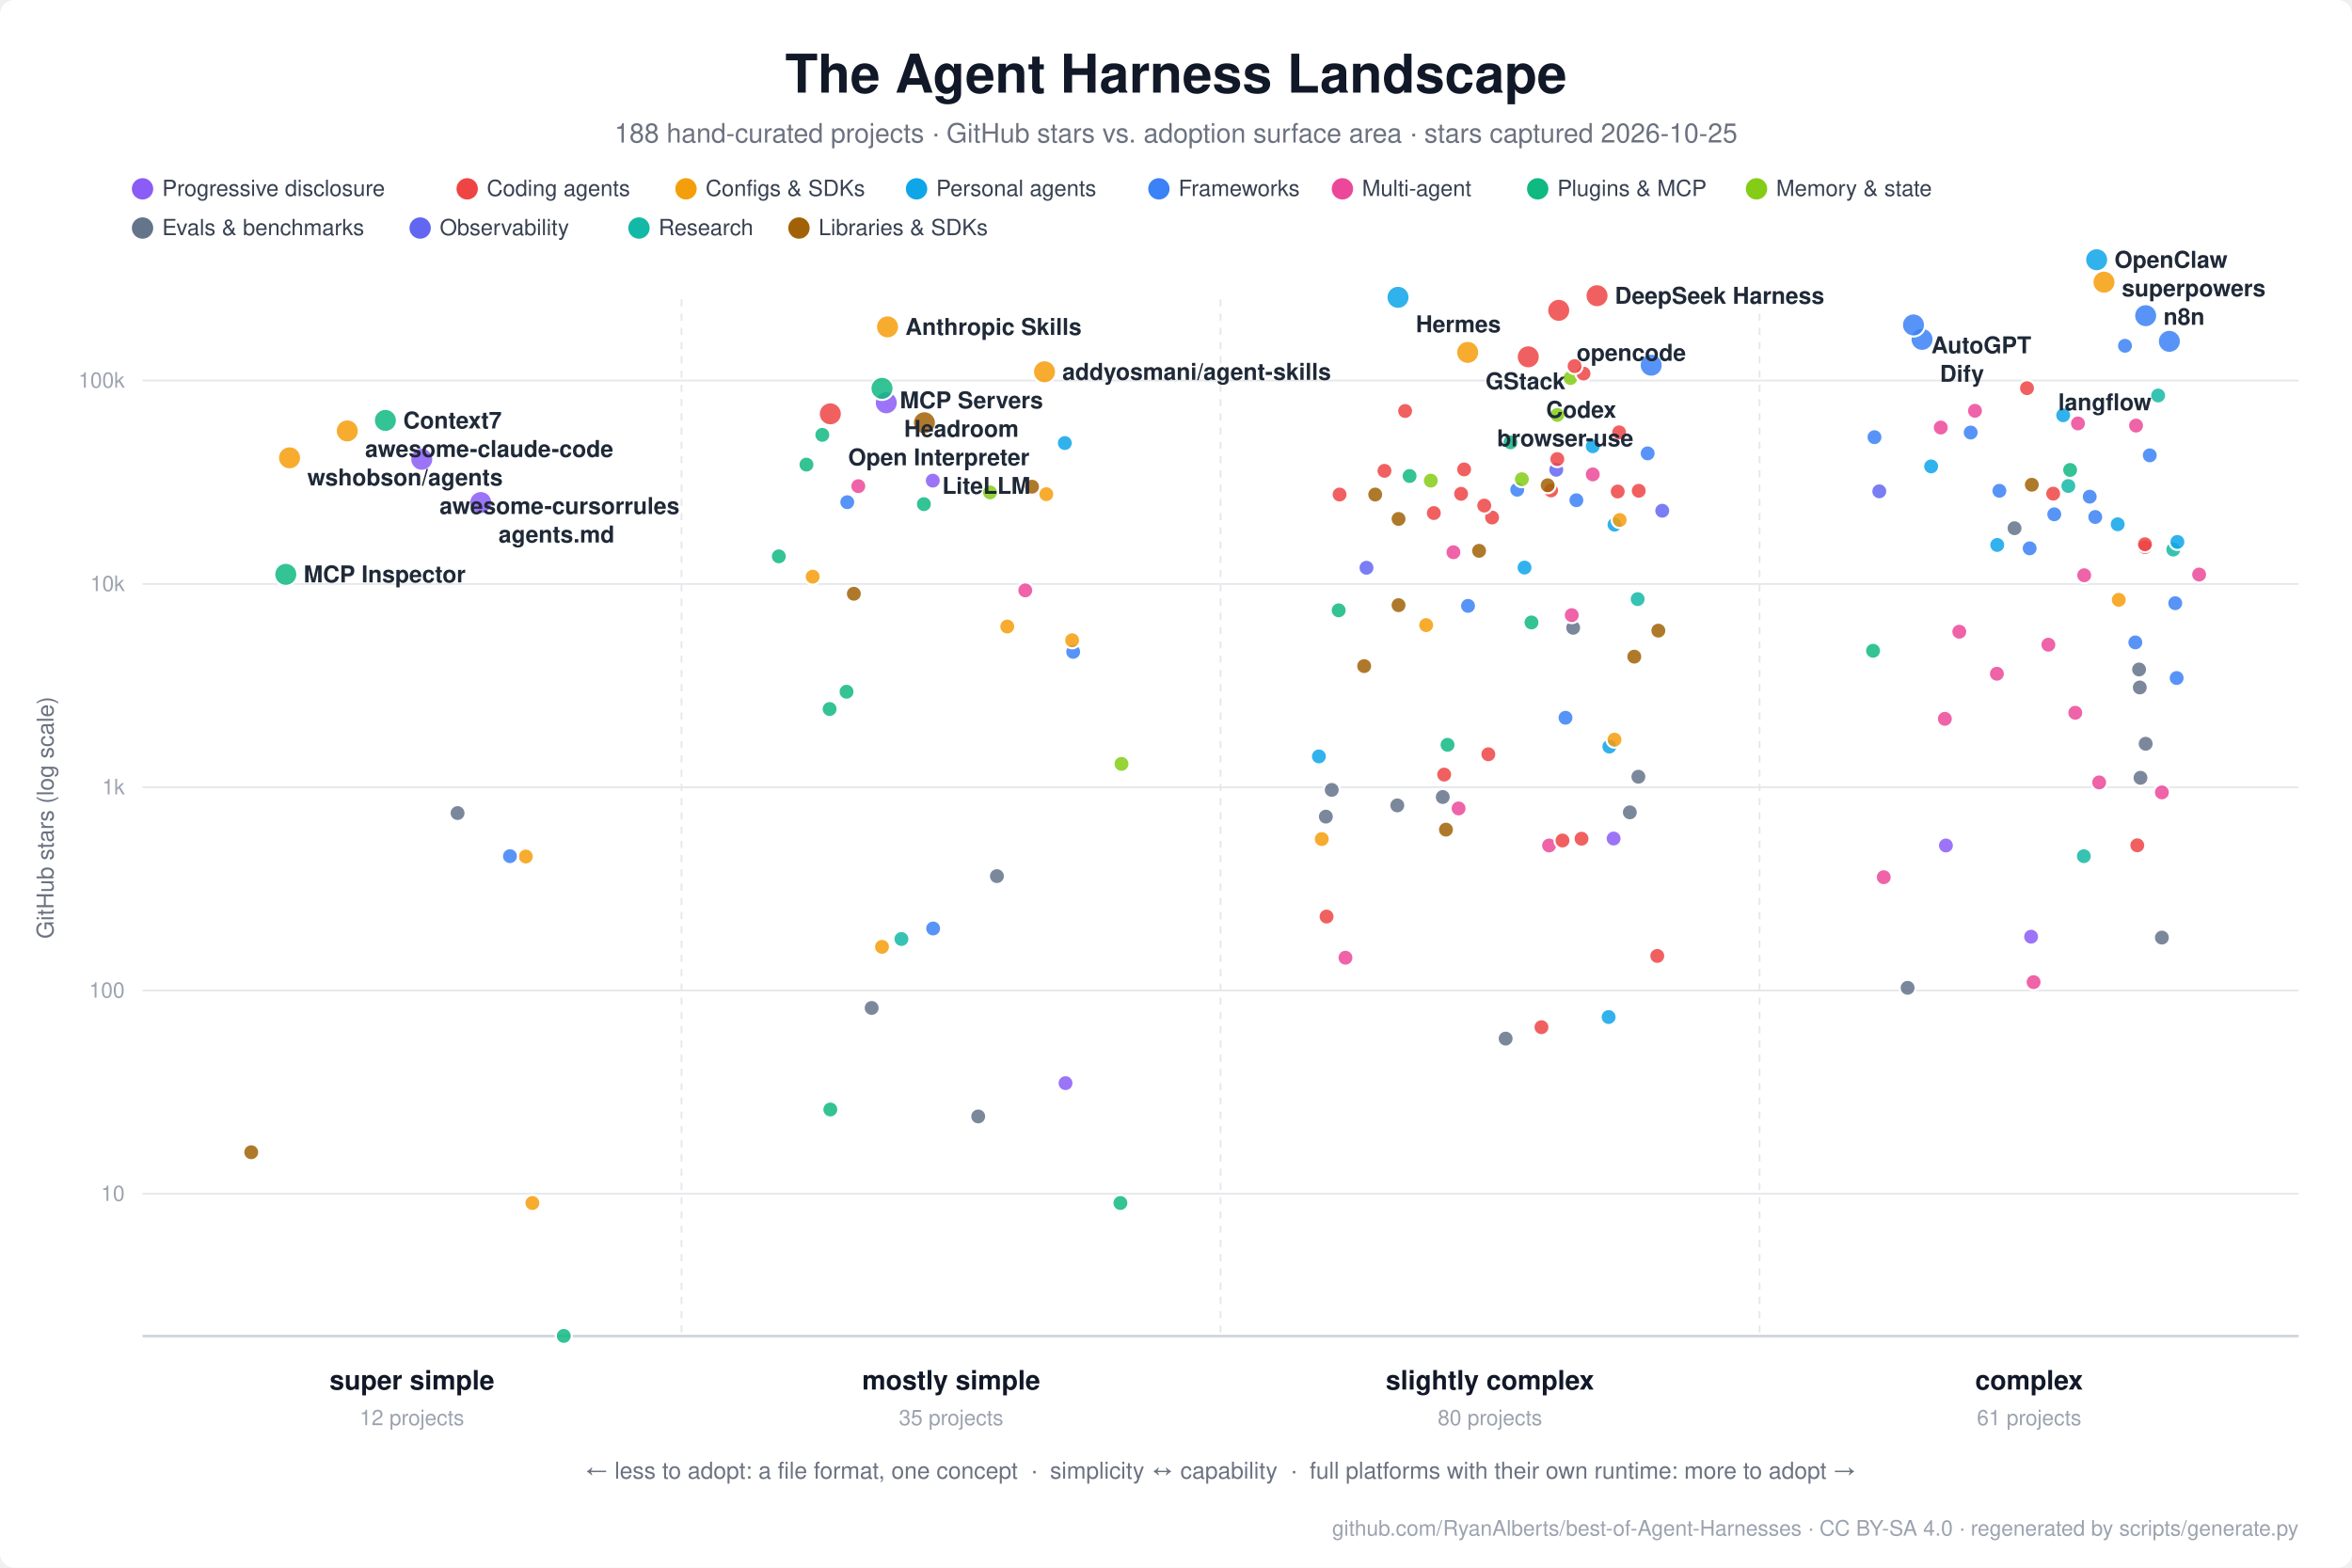
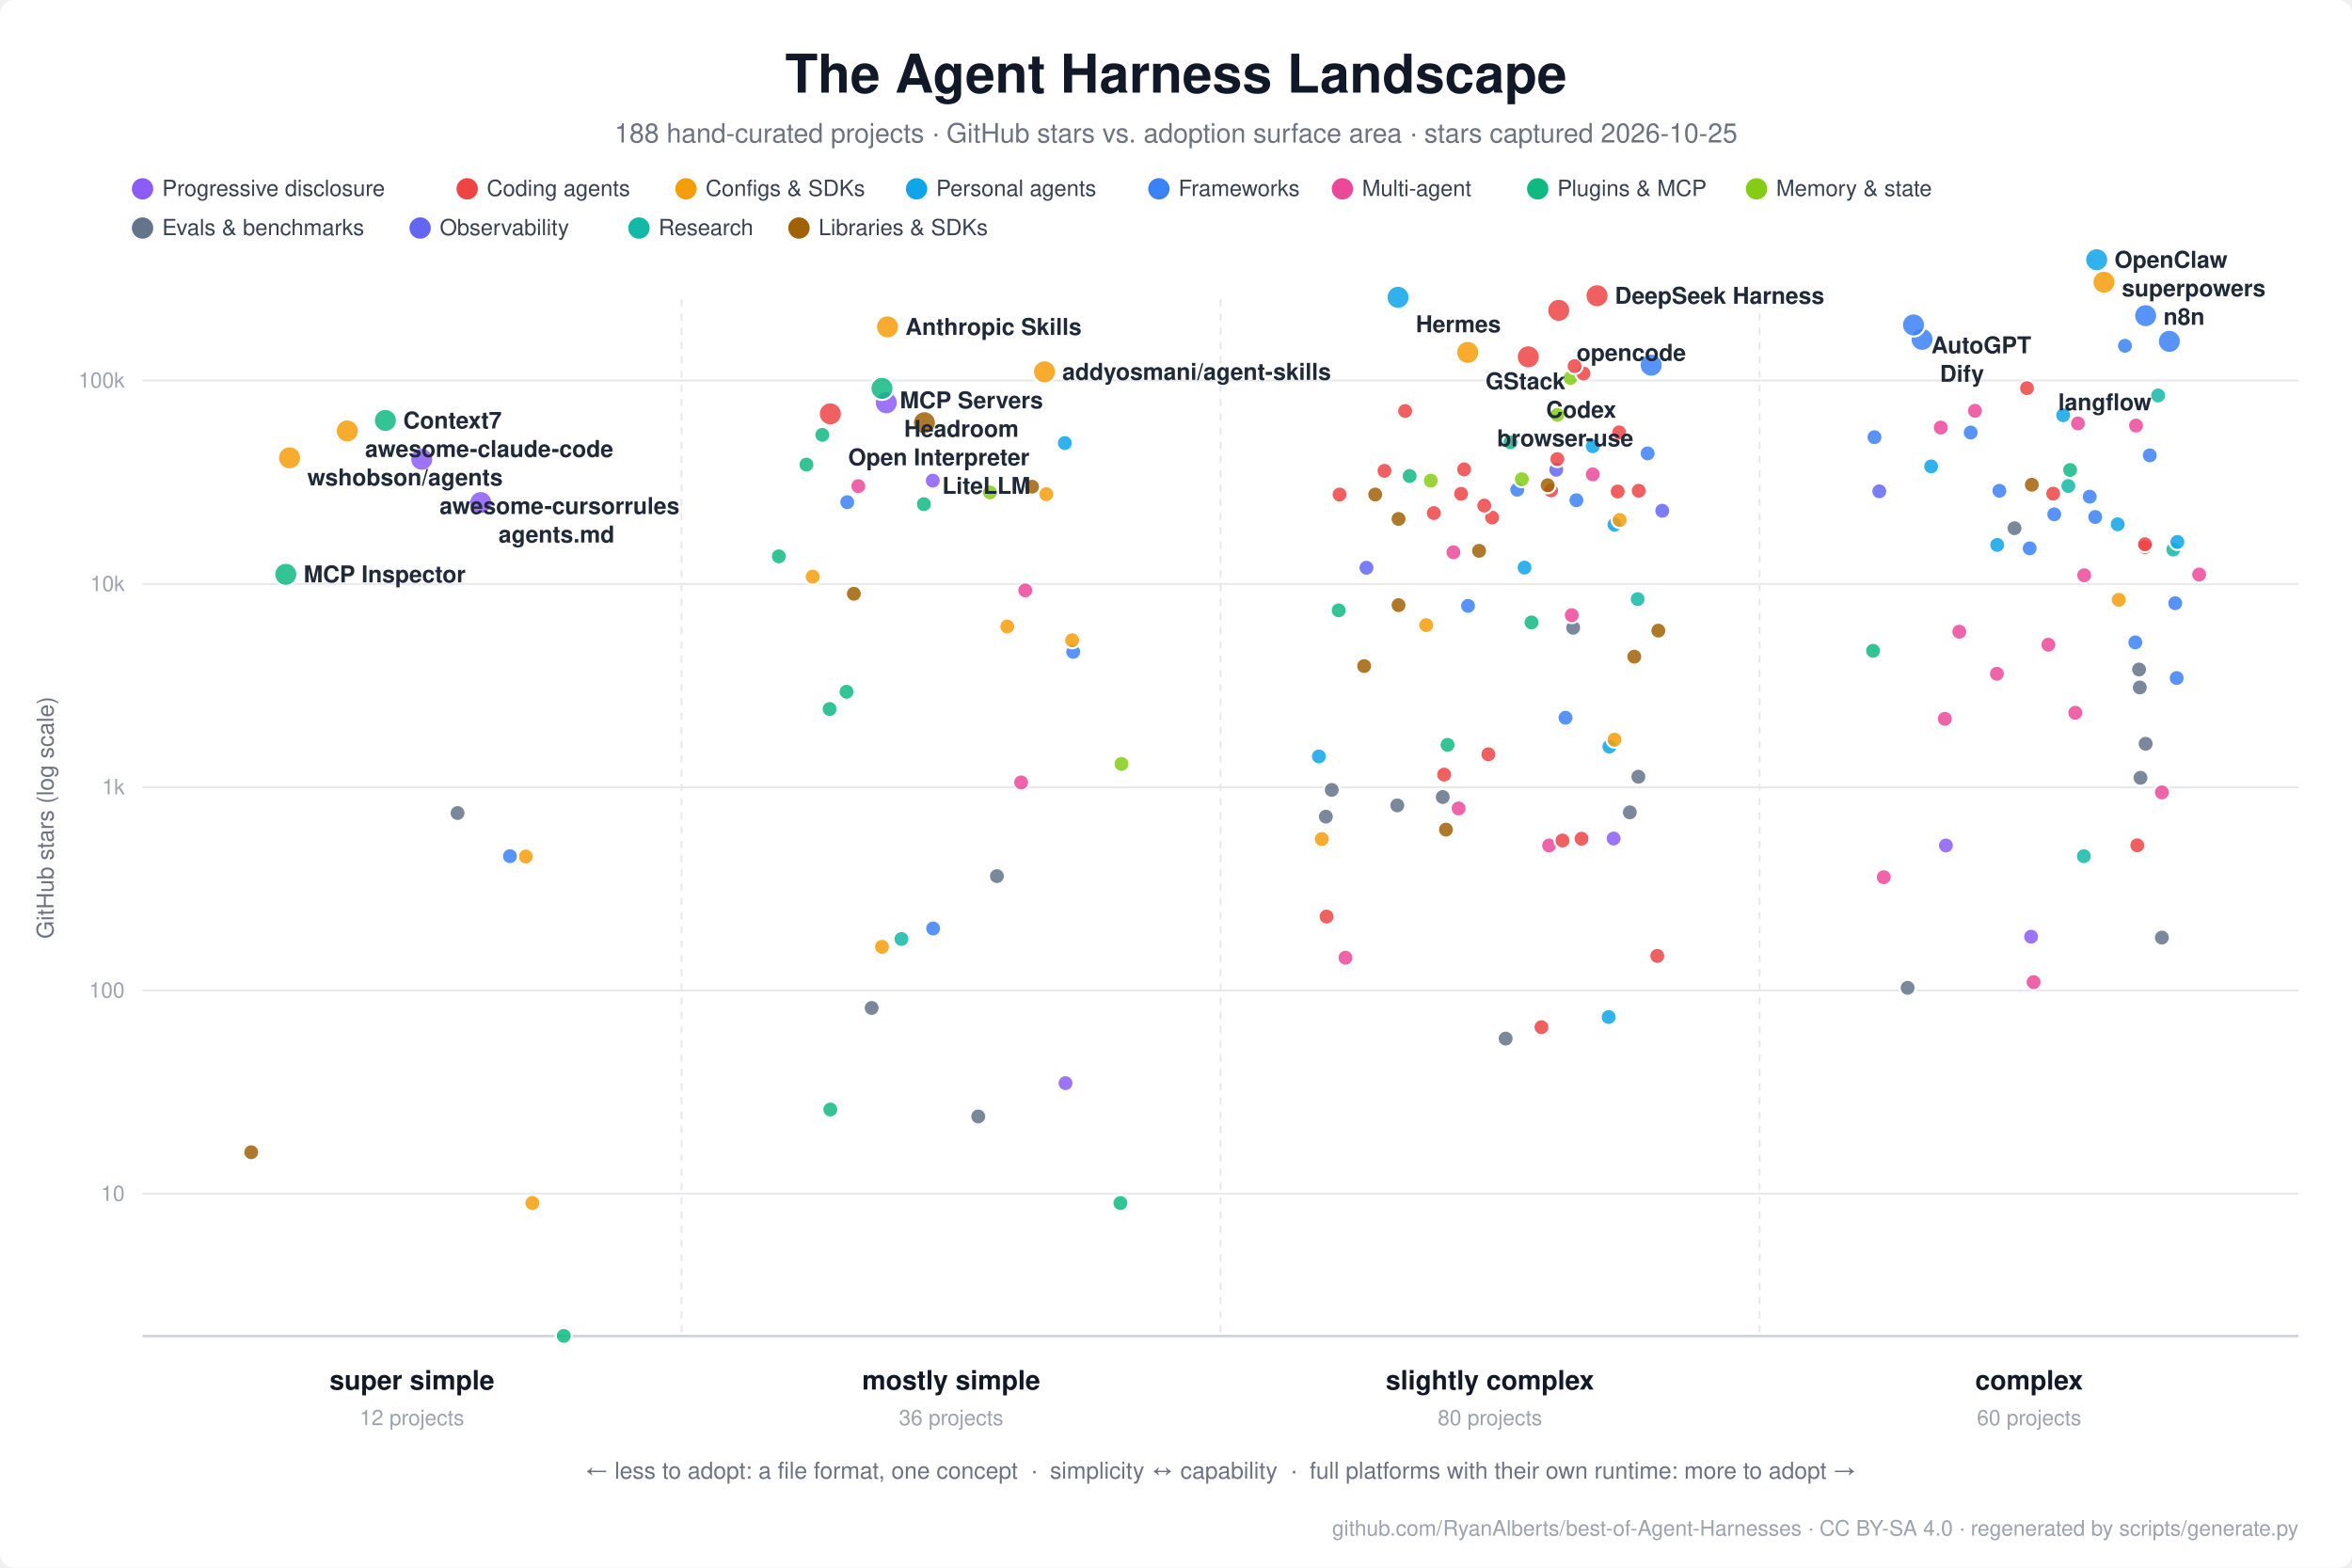
<svg xmlns="http://www.w3.org/2000/svg" viewBox="0 0 1320 880" font-family="-apple-system, 'Segoe UI', Helvetica, Arial, sans-serif">
  <rect width="1320" height="880" fill="#ffffff" rx="8" />
  <text x="660.0" y="52" text-anchor="middle" font-size="30" font-weight="700" fill="#111827">The Agent Harness Landscape</text>
  <text x="660.0" y="80" text-anchor="middle" font-size="15" fill="#6b7280">188 hand-curated projects · GitHub stars vs. adoption surface area · stars captured 2026-10-25</text>
  <circle cx="80" cy="106" r="6" fill="#8b5cf6" />
  <text x="91" y="110" font-size="12.5" fill="#374151">Progressive disclosure</text>
  <circle cx="262.2" cy="106" r="6" fill="#ef4444" />
  <text x="273.2" y="110" font-size="12.5" fill="#374151">Coding agents</text>
  <circle cx="385.0" cy="106" r="6" fill="#f59e0b" />
  <text x="396.0" y="110" font-size="12.5" fill="#374151">Configs &amp; SDKs</text>
  <circle cx="514.4" cy="106" r="6" fill="#0ea5e9" />
  <text x="525.4" y="110" font-size="12.5" fill="#374151">Personal agents</text>
  <circle cx="650.4" cy="106" r="6" fill="#3b82f6" />
  <text x="661.4" y="110" font-size="12.5" fill="#374151">Frameworks</text>
  <circle cx="753.4" cy="106" r="6" fill="#ec4899" />
  <text x="764.4" y="110" font-size="12.5" fill="#374151">Multi-agent</text>
  <circle cx="863.0" cy="106" r="6" fill="#10b981" />
  <text x="874.0" y="110" font-size="12.5" fill="#374151">Plugins &amp; MCP</text>
  <circle cx="985.8" cy="106" r="6" fill="#84cc16" />
  <text x="996.8" y="110" font-size="12.5" fill="#374151">Memory &amp; state</text>
  <circle cx="80" cy="128" r="6" fill="#64748b" />
  <text x="91" y="132" font-size="12.5" fill="#374151">Evals &amp; benchmarks</text>
  <circle cx="235.8" cy="128" r="6" fill="#6366f1" />
  <text x="246.8" y="132" font-size="12.5" fill="#374151">Observability</text>
  <circle cx="358.6" cy="128" r="6" fill="#14b8a6" />
  <text x="369.6" y="132" font-size="12.5" fill="#374151">Research</text>
  <circle cx="448.4" cy="128" r="6" fill="#a16207" />
  <text x="459.4" y="132" font-size="12.5" fill="#374151">Libraries &amp; SDKs</text>
  <line x1="80" y1="670.1" x2="1290" y2="670.1" stroke="#e5e7eb" stroke-width="1" />
  <text x="70" y="674.1" text-anchor="end" font-size="12" fill="#9ca3af">10</text>
  <line x1="80" y1="556.0" x2="1290" y2="556.0" stroke="#e5e7eb" stroke-width="1" />
  <text x="70" y="560.0" text-anchor="end" font-size="12" fill="#9ca3af">100</text>
  <line x1="80" y1="441.9" x2="1290" y2="441.9" stroke="#e5e7eb" stroke-width="1" />
  <text x="70" y="445.9" text-anchor="end" font-size="12" fill="#9ca3af">1k</text>
  <line x1="80" y1="327.8" x2="1290" y2="327.8" stroke="#e5e7eb" stroke-width="1" />
  <text x="70" y="331.8" text-anchor="end" font-size="12" fill="#9ca3af">10k</text>
  <line x1="80" y1="213.6" x2="1290" y2="213.6" stroke="#e5e7eb" stroke-width="1" />
  <text x="70" y="217.6" text-anchor="end" font-size="12" fill="#9ca3af">100k</text>
  <text x="30" y="459" font-size="13" fill="#6b7280" transform="rotate(-90 30 459)" text-anchor="middle">GitHub stars (log scale)</text>
  <text x="231.2" y="780" text-anchor="middle" font-size="15" font-weight="600" fill="#111827">super simple</text>
  <text x="231.2" y="800" text-anchor="middle" font-size="12" fill="#9ca3af">12 projects</text>
  <line x1="382.5" y1="168" x2="382.5" y2="750" stroke="#e5e7eb" stroke-width="1" stroke-dasharray="4 4" />
  <text x="533.8" y="780" text-anchor="middle" font-size="15" font-weight="600" fill="#111827">mostly simple</text>
-   <text x="533.8" y="800" text-anchor="middle" font-size="12" fill="#9ca3af">35 projects</text>
+   <text x="533.8" y="800" text-anchor="middle" font-size="12" fill="#9ca3af">36 projects</text>
  <line x1="685.0" y1="168" x2="685.0" y2="750" stroke="#e5e7eb" stroke-width="1" stroke-dasharray="4 4" />
  <text x="836.2" y="780" text-anchor="middle" font-size="15" font-weight="600" fill="#111827">slightly complex</text>
  <text x="836.2" y="800" text-anchor="middle" font-size="12" fill="#9ca3af">80 projects</text>
  <line x1="987.5" y1="168" x2="987.5" y2="750" stroke="#e5e7eb" stroke-width="1" stroke-dasharray="4 4" />
  <text x="1138.8" y="780" text-anchor="middle" font-size="15" font-weight="600" fill="#111827">complex</text>
-   <text x="1138.8" y="800" text-anchor="middle" font-size="12" fill="#9ca3af">61 projects</text>
+   <text x="1138.8" y="800" text-anchor="middle" font-size="12" fill="#9ca3af">60 projects</text>
  <line x1="80" y1="750" x2="1290" y2="750" stroke="#d1d5db" stroke-width="1.5" />
  <text x="685.0" y="830" text-anchor="middle" font-size="13" fill="#6b7280">←  less to adopt: a file format, one concept  ·  simplicity ↔ capability  ·  full platforms with their own runtime: more to adopt  →</text>
  <circle cx="316.4" cy="749.9" r="4.5" fill="#10b981" fill-opacity="0.85" stroke="#ffffff" stroke-width="1.2" />
  <circle cx="298.8" cy="675.3" r="4.5" fill="#f59e0b" fill-opacity="0.85" stroke="#ffffff" stroke-width="1.2" />
  <circle cx="628.8" cy="675.3" r="4.5" fill="#10b981" fill-opacity="0.85" stroke="#ffffff" stroke-width="1.2" />
  <circle cx="141.0" cy="646.8" r="4.5" fill="#a16207" fill-opacity="0.85" stroke="#ffffff" stroke-width="1.2" />
  <circle cx="549.0" cy="626.7" r="4.5" fill="#64748b" fill-opacity="0.85" stroke="#ffffff" stroke-width="1.2" />
  <circle cx="466.0" cy="622.8" r="4.5" fill="#10b981" fill-opacity="0.85" stroke="#ffffff" stroke-width="1.2" />
  <circle cx="598.0" cy="608.0" r="4.5" fill="#8b5cf6" fill-opacity="0.85" stroke="#ffffff" stroke-width="1.2" />
  <circle cx="845.0" cy="583.0" r="4.5" fill="#64748b" fill-opacity="0.85" stroke="#ffffff" stroke-width="1.2" />
  <circle cx="865.1" cy="576.6" r="4.5" fill="#ef4444" fill-opacity="0.85" stroke="#ffffff" stroke-width="1.2" />
  <circle cx="902.8" cy="570.9" r="4.5" fill="#0ea5e9" fill-opacity="0.85" stroke="#ffffff" stroke-width="1.2" />
  <circle cx="489.2" cy="565.8" r="4.5" fill="#64748b" fill-opacity="0.85" stroke="#ffffff" stroke-width="1.2" />
  <circle cx="1070.6" cy="554.5" r="4.5" fill="#64748b" fill-opacity="0.85" stroke="#ffffff" stroke-width="1.2" />
  <circle cx="1141.3" cy="551.3" r="4.5" fill="#ec4899" fill-opacity="0.85" stroke="#ffffff" stroke-width="1.2" />
  <circle cx="755.1" cy="537.6" r="4.5" fill="#ec4899" fill-opacity="0.85" stroke="#ffffff" stroke-width="1.2" />
  <circle cx="930.1" cy="536.6" r="4.5" fill="#ef4444" fill-opacity="0.85" stroke="#ffffff" stroke-width="1.2" />
  <circle cx="495.0" cy="531.5" r="4.5" fill="#f59e0b" fill-opacity="0.85" stroke="#ffffff" stroke-width="1.2" />
  <circle cx="505.9" cy="527.1" r="4.5" fill="#14b8a6" fill-opacity="0.85" stroke="#ffffff" stroke-width="1.2" />
  <circle cx="1213.3" cy="526.3" r="4.5" fill="#64748b" fill-opacity="0.85" stroke="#ffffff" stroke-width="1.2" />
  <circle cx="1139.9" cy="525.8" r="4.5" fill="#8b5cf6" fill-opacity="0.85" stroke="#ffffff" stroke-width="1.2" />
  <circle cx="523.7" cy="521.2" r="4.5" fill="#3b82f6" fill-opacity="0.85" stroke="#ffffff" stroke-width="1.2" />
  <circle cx="744.5" cy="514.5" r="4.5" fill="#ef4444" fill-opacity="0.85" stroke="#ffffff" stroke-width="1.2" />
  <circle cx="1057.2" cy="492.4" r="4.5" fill="#ec4899" fill-opacity="0.85" stroke="#ffffff" stroke-width="1.2" />
  <circle cx="559.5" cy="491.8" r="4.5" fill="#64748b" fill-opacity="0.85" stroke="#ffffff" stroke-width="1.2" />
  <circle cx="295.1" cy="480.8" r="4.5" fill="#f59e0b" fill-opacity="0.85" stroke="#ffffff" stroke-width="1.2" />
  <circle cx="286.2" cy="480.6" r="4.5" fill="#3b82f6" fill-opacity="0.85" stroke="#ffffff" stroke-width="1.2" />
  <circle cx="1169.5" cy="480.6" r="4.5" fill="#14b8a6" fill-opacity="0.85" stroke="#ffffff" stroke-width="1.2" />
  <circle cx="1092.1" cy="474.6" r="4.5" fill="#8b5cf6" fill-opacity="0.85" stroke="#ffffff" stroke-width="1.2" />
  <circle cx="869.4" cy="474.6" r="4.5" fill="#ec4899" fill-opacity="0.85" stroke="#ffffff" stroke-width="1.2" />
  <circle cx="1199.5" cy="474.5" r="4.5" fill="#ef4444" fill-opacity="0.85" stroke="#ffffff" stroke-width="1.2" />
  <circle cx="876.9" cy="471.8" r="4.5" fill="#ef4444" fill-opacity="0.85" stroke="#ffffff" stroke-width="1.2" />
  <circle cx="741.8" cy="471.0" r="4.5" fill="#f59e0b" fill-opacity="0.85" stroke="#ffffff" stroke-width="1.2" />
  <circle cx="887.6" cy="470.8" r="4.5" fill="#ef4444" fill-opacity="0.85" stroke="#ffffff" stroke-width="1.2" />
  <circle cx="905.6" cy="470.7" r="4.5" fill="#8b5cf6" fill-opacity="0.85" stroke="#ffffff" stroke-width="1.2" />
  <circle cx="811.5" cy="465.7" r="4.5" fill="#a16207" fill-opacity="0.85" stroke="#ffffff" stroke-width="1.2" />
  <circle cx="744.1" cy="458.4" r="4.5" fill="#64748b" fill-opacity="0.85" stroke="#ffffff" stroke-width="1.2" />
  <circle cx="256.8" cy="456.4" r="4.5" fill="#64748b" fill-opacity="0.85" stroke="#ffffff" stroke-width="1.2" />
  <circle cx="914.7" cy="456.0" r="4.5" fill="#64748b" fill-opacity="0.85" stroke="#ffffff" stroke-width="1.2" />
  <circle cx="818.6" cy="453.8" r="4.5" fill="#ec4899" fill-opacity="0.85" stroke="#ffffff" stroke-width="1.2" />
  <circle cx="784.2" cy="452.1" r="4.5" fill="#64748b" fill-opacity="0.85" stroke="#ffffff" stroke-width="1.2" />
  <circle cx="809.7" cy="447.4" r="4.5" fill="#64748b" fill-opacity="0.85" stroke="#ffffff" stroke-width="1.2" />
  <circle cx="1213.3" cy="444.8" r="4.5" fill="#ec4899" fill-opacity="0.85" stroke="#ffffff" stroke-width="1.2" />
  <circle cx="747.4" cy="443.4" r="4.5" fill="#64748b" fill-opacity="0.85" stroke="#ffffff" stroke-width="1.2" />
-   <circle cx="1178.1" cy="439.2" r="4.5" fill="#ec4899" fill-opacity="0.85" stroke="#ffffff" stroke-width="1.2" />
+   <circle cx="573.1" cy="439.2" r="4.5" fill="#ec4899" fill-opacity="0.85" stroke="#ffffff" stroke-width="1.2" />
  <circle cx="1201.3" cy="436.6" r="4.5" fill="#64748b" fill-opacity="0.85" stroke="#ffffff" stroke-width="1.2" />
  <circle cx="919.5" cy="436.0" r="4.5" fill="#64748b" fill-opacity="0.85" stroke="#ffffff" stroke-width="1.2" />
  <circle cx="810.5" cy="434.8" r="4.5" fill="#ef4444" fill-opacity="0.85" stroke="#ffffff" stroke-width="1.2" />
  <circle cx="629.4" cy="428.8" r="4.5" fill="#84cc16" fill-opacity="0.85" stroke="#ffffff" stroke-width="1.2" />
  <circle cx="740.2" cy="424.6" r="4.5" fill="#0ea5e9" fill-opacity="0.85" stroke="#ffffff" stroke-width="1.2" />
  <circle cx="835.3" cy="423.4" r="4.5" fill="#ef4444" fill-opacity="0.85" stroke="#ffffff" stroke-width="1.2" />
  <circle cx="903.2" cy="419.1" r="4.5" fill="#0ea5e9" fill-opacity="0.85" stroke="#ffffff" stroke-width="1.2" />
  <circle cx="812.4" cy="418.1" r="4.5" fill="#10b981" fill-opacity="0.85" stroke="#ffffff" stroke-width="1.2" />
  <circle cx="1204.2" cy="417.5" r="4.5" fill="#64748b" fill-opacity="0.85" stroke="#ffffff" stroke-width="1.2" />
  <circle cx="906.1" cy="415.2" r="4.5" fill="#f59e0b" fill-opacity="0.85" stroke="#ffffff" stroke-width="1.2" />
  <circle cx="1091.5" cy="403.5" r="4.5" fill="#ec4899" fill-opacity="0.85" stroke="#ffffff" stroke-width="1.2" />
  <circle cx="878.6" cy="402.9" r="4.5" fill="#3b82f6" fill-opacity="0.85" stroke="#ffffff" stroke-width="1.2" />
  <circle cx="1164.7" cy="400.1" r="4.5" fill="#ec4899" fill-opacity="0.85" stroke="#ffffff" stroke-width="1.2" />
  <circle cx="465.6" cy="398.0" r="4.5" fill="#10b981" fill-opacity="0.85" stroke="#ffffff" stroke-width="1.2" />
  <circle cx="475.1" cy="388.3" r="4.5" fill="#10b981" fill-opacity="0.85" stroke="#ffffff" stroke-width="1.2" />
  <circle cx="1200.9" cy="385.9" r="4.5" fill="#64748b" fill-opacity="0.85" stroke="#ffffff" stroke-width="1.2" />
  <circle cx="1221.6" cy="380.6" r="4.5" fill="#3b82f6" fill-opacity="0.85" stroke="#ffffff" stroke-width="1.2" />
  <circle cx="1120.7" cy="378.2" r="4.5" fill="#ec4899" fill-opacity="0.85" stroke="#ffffff" stroke-width="1.2" />
  <circle cx="1200.5" cy="375.8" r="4.5" fill="#64748b" fill-opacity="0.85" stroke="#ffffff" stroke-width="1.2" />
  <circle cx="765.6" cy="373.9" r="4.5" fill="#a16207" fill-opacity="0.85" stroke="#ffffff" stroke-width="1.2" />
  <circle cx="917.2" cy="368.6" r="4.5" fill="#a16207" fill-opacity="0.85" stroke="#ffffff" stroke-width="1.2" />
  <circle cx="602.3" cy="365.9" r="4.5" fill="#3b82f6" fill-opacity="0.85" stroke="#ffffff" stroke-width="1.2" />
  <circle cx="1051.2" cy="365.3" r="4.5" fill="#10b981" fill-opacity="0.85" stroke="#ffffff" stroke-width="1.2" />
  <circle cx="1149.6" cy="361.9" r="4.5" fill="#ec4899" fill-opacity="0.85" stroke="#ffffff" stroke-width="1.2" />
  <circle cx="1198.4" cy="360.6" r="4.5" fill="#3b82f6" fill-opacity="0.85" stroke="#ffffff" stroke-width="1.2" />
  <circle cx="601.7" cy="359.4" r="4.5" fill="#f59e0b" fill-opacity="0.85" stroke="#ffffff" stroke-width="1.2" />
  <circle cx="1099.6" cy="354.6" r="4.5" fill="#ec4899" fill-opacity="0.85" stroke="#ffffff" stroke-width="1.2" />
  <circle cx="930.7" cy="354.0" r="4.5" fill="#a16207" fill-opacity="0.85" stroke="#ffffff" stroke-width="1.2" />
  <circle cx="882.9" cy="352.4" r="4.5" fill="#64748b" fill-opacity="0.85" stroke="#ffffff" stroke-width="1.2" />
  <circle cx="565.3" cy="351.7" r="4.5" fill="#f59e0b" fill-opacity="0.85" stroke="#ffffff" stroke-width="1.2" />
  <circle cx="800.4" cy="350.9" r="4.5" fill="#f59e0b" fill-opacity="0.85" stroke="#ffffff" stroke-width="1.2" />
  <circle cx="859.5" cy="349.4" r="4.5" fill="#10b981" fill-opacity="0.85" stroke="#ffffff" stroke-width="1.2" />
  <circle cx="882.1" cy="345.3" r="4.5" fill="#ec4899" fill-opacity="0.85" stroke="#ffffff" stroke-width="1.2" />
  <circle cx="751.3" cy="342.6" r="4.5" fill="#10b981" fill-opacity="0.85" stroke="#ffffff" stroke-width="1.2" />
  <circle cx="823.9" cy="340.1" r="4.5" fill="#3b82f6" fill-opacity="0.85" stroke="#ffffff" stroke-width="1.2" />
  <circle cx="784.9" cy="339.7" r="4.5" fill="#a16207" fill-opacity="0.85" stroke="#ffffff" stroke-width="1.2" />
  <circle cx="1220.8" cy="338.6" r="4.5" fill="#3b82f6" fill-opacity="0.85" stroke="#ffffff" stroke-width="1.2" />
  <circle cx="1189.1" cy="336.7" r="4.5" fill="#f59e0b" fill-opacity="0.85" stroke="#ffffff" stroke-width="1.2" />
  <circle cx="919.1" cy="336.3" r="4.5" fill="#14b8a6" fill-opacity="0.85" stroke="#ffffff" stroke-width="1.2" />
  <circle cx="479.2" cy="333.3" r="4.5" fill="#a16207" fill-opacity="0.85" stroke="#ffffff" stroke-width="1.2" />
  <circle cx="575.4" cy="331.4" r="4.5" fill="#ec4899" fill-opacity="0.85" stroke="#ffffff" stroke-width="1.2" />
  <circle cx="456.1" cy="323.7" r="4.5" fill="#f59e0b" fill-opacity="0.85" stroke="#ffffff" stroke-width="1.2" />
  <circle cx="1169.7" cy="322.9" r="4.5" fill="#ec4899" fill-opacity="0.85" stroke="#ffffff" stroke-width="1.2" />
  <circle cx="1234.2" cy="322.5" r="4.5" fill="#ec4899" fill-opacity="0.85" stroke="#ffffff" stroke-width="1.2" />
  <circle cx="160.4" cy="322.4" r="6.5" fill="#10b981" fill-opacity="0.85" stroke="#ffffff" stroke-width="1.2" />
  <circle cx="766.9" cy="318.7" r="4.5" fill="#6366f1" fill-opacity="0.85" stroke="#ffffff" stroke-width="1.2" />
  <circle cx="855.6" cy="318.6" r="4.5" fill="#0ea5e9" fill-opacity="0.85" stroke="#ffffff" stroke-width="1.2" />
  <circle cx="437.1" cy="312.3" r="4.5" fill="#10b981" fill-opacity="0.85" stroke="#ffffff" stroke-width="1.2" />
  <circle cx="815.7" cy="310.0" r="4.5" fill="#ec4899" fill-opacity="0.85" stroke="#ffffff" stroke-width="1.2" />
  <circle cx="830.1" cy="309.2" r="4.5" fill="#a16207" fill-opacity="0.85" stroke="#ffffff" stroke-width="1.2" />
  <circle cx="1219.7" cy="308.5" r="4.5" fill="#14b8a6" fill-opacity="0.85" stroke="#ffffff" stroke-width="1.2" />
  <circle cx="1139.1" cy="307.8" r="4.5" fill="#3b82f6" fill-opacity="0.85" stroke="#ffffff" stroke-width="1.2" />
  <circle cx="1203.8" cy="307.1" r="4.5" fill="#ef4444" fill-opacity="0.85" stroke="#ffffff" stroke-width="1.2" />
  <circle cx="1120.9" cy="305.9" r="4.5" fill="#0ea5e9" fill-opacity="0.85" stroke="#ffffff" stroke-width="1.2" />
  <circle cx="1203.8" cy="305.5" r="4.5" fill="#ef4444" fill-opacity="0.85" stroke="#ffffff" stroke-width="1.2" />
  <circle cx="1222.0" cy="304.2" r="4.5" fill="#0ea5e9" fill-opacity="0.85" stroke="#ffffff" stroke-width="1.2" />
  <circle cx="1130.6" cy="296.5" r="4.5" fill="#64748b" fill-opacity="0.85" stroke="#ffffff" stroke-width="1.2" />
  <circle cx="906.1" cy="294.5" r="4.5" fill="#0ea5e9" fill-opacity="0.85" stroke="#ffffff" stroke-width="1.2" />
  <circle cx="1188.5" cy="294.3" r="4.5" fill="#0ea5e9" fill-opacity="0.85" stroke="#ffffff" stroke-width="1.2" />
  <circle cx="909.0" cy="291.9" r="4.5" fill="#f59e0b" fill-opacity="0.85" stroke="#ffffff" stroke-width="1.2" />
  <circle cx="784.9" cy="291.3" r="4.5" fill="#a16207" fill-opacity="0.85" stroke="#ffffff" stroke-width="1.2" />
  <circle cx="837.4" cy="290.5" r="4.5" fill="#ef4444" fill-opacity="0.85" stroke="#ffffff" stroke-width="1.2" />
  <circle cx="1175.9" cy="290.2" r="4.5" fill="#3b82f6" fill-opacity="0.85" stroke="#ffffff" stroke-width="1.2" />
  <circle cx="1152.9" cy="288.7" r="4.5" fill="#3b82f6" fill-opacity="0.85" stroke="#ffffff" stroke-width="1.2" />
  <circle cx="804.7" cy="288.0" r="4.5" fill="#ef4444" fill-opacity="0.85" stroke="#ffffff" stroke-width="1.2" />
  <circle cx="932.9" cy="286.7" r="4.5" fill="#6366f1" fill-opacity="0.85" stroke="#ffffff" stroke-width="1.2" />
  <circle cx="833.0" cy="283.8" r="4.5" fill="#ef4444" fill-opacity="0.85" stroke="#ffffff" stroke-width="1.2" />
  <circle cx="518.5" cy="283.0" r="4.5" fill="#10b981" fill-opacity="0.85" stroke="#ffffff" stroke-width="1.2" />
  <circle cx="269.8" cy="282.1" r="6.5" fill="#8b5cf6" fill-opacity="0.85" stroke="#ffffff" stroke-width="1.2" />
  <circle cx="475.5" cy="281.9" r="4.5" fill="#3b82f6" fill-opacity="0.85" stroke="#ffffff" stroke-width="1.2" />
  <circle cx="884.7" cy="280.8" r="4.5" fill="#3b82f6" fill-opacity="0.85" stroke="#ffffff" stroke-width="1.2" />
  <circle cx="1172.8" cy="278.8" r="4.5" fill="#3b82f6" fill-opacity="0.85" stroke="#ffffff" stroke-width="1.2" />
  <circle cx="771.8" cy="277.6" r="4.5" fill="#a16207" fill-opacity="0.85" stroke="#ffffff" stroke-width="1.2" />
  <circle cx="751.8" cy="277.6" r="4.5" fill="#ef4444" fill-opacity="0.85" stroke="#ffffff" stroke-width="1.2" />
  <circle cx="587.2" cy="277.4" r="4.5" fill="#f59e0b" fill-opacity="0.85" stroke="#ffffff" stroke-width="1.2" />
  <circle cx="820.0" cy="277.2" r="4.5" fill="#ef4444" fill-opacity="0.85" stroke="#ffffff" stroke-width="1.2" />
  <circle cx="1152.3" cy="277.1" r="4.5" fill="#ef4444" fill-opacity="0.85" stroke="#ffffff" stroke-width="1.2" />
  <circle cx="555.6" cy="276.4" r="4.5" fill="#84cc16" fill-opacity="0.85" stroke="#ffffff" stroke-width="1.2" />
  <circle cx="907.9" cy="275.9" r="4.5" fill="#ef4444" fill-opacity="0.85" stroke="#ffffff" stroke-width="1.2" />
  <circle cx="1054.7" cy="275.8" r="4.5" fill="#6366f1" fill-opacity="0.85" stroke="#ffffff" stroke-width="1.2" />
  <circle cx="1122.1" cy="275.5" r="4.5" fill="#3b82f6" fill-opacity="0.85" stroke="#ffffff" stroke-width="1.2" />
  <circle cx="919.7" cy="275.5" r="4.5" fill="#ef4444" fill-opacity="0.85" stroke="#ffffff" stroke-width="1.2" />
  <circle cx="870.5" cy="275.3" r="4.5" fill="#ef4444" fill-opacity="0.85" stroke="#ffffff" stroke-width="1.2" />
  <circle cx="851.5" cy="274.9" r="4.5" fill="#3b82f6" fill-opacity="0.85" stroke="#ffffff" stroke-width="1.2" />
  <circle cx="579.2" cy="273.2" r="4.5" fill="#a16207" fill-opacity="0.85" stroke="#ffffff" stroke-width="1.2" />
  <circle cx="481.7" cy="272.9" r="4.5" fill="#ec4899" fill-opacity="0.85" stroke="#ffffff" stroke-width="1.2" />
  <circle cx="1160.8" cy="272.8" r="4.5" fill="#14b8a6" fill-opacity="0.85" stroke="#ffffff" stroke-width="1.2" />
  <circle cx="868.6" cy="272.4" r="4.5" fill="#a16207" fill-opacity="0.85" stroke="#ffffff" stroke-width="1.2" />
  <circle cx="1140.3" cy="272.1" r="4.5" fill="#a16207" fill-opacity="0.85" stroke="#ffffff" stroke-width="1.2" />
  <circle cx="803.0" cy="269.8" r="4.5" fill="#84cc16" fill-opacity="0.85" stroke="#ffffff" stroke-width="1.2" />
  <circle cx="523.5" cy="269.8" r="4.5" fill="#8b5cf6" fill-opacity="0.85" stroke="#ffffff" stroke-width="1.2" />
  <circle cx="854.1" cy="269.0" r="4.5" fill="#84cc16" fill-opacity="0.85" stroke="#ffffff" stroke-width="1.2" />
  <circle cx="791.1" cy="267.2" r="4.5" fill="#10b981" fill-opacity="0.85" stroke="#ffffff" stroke-width="1.2" />
  <circle cx="893.9" cy="266.3" r="4.5" fill="#ec4899" fill-opacity="0.85" stroke="#ffffff" stroke-width="1.2" />
  <circle cx="777.0" cy="264.3" r="4.5" fill="#ef4444" fill-opacity="0.85" stroke="#ffffff" stroke-width="1.2" />
  <circle cx="1161.8" cy="263.8" r="4.5" fill="#10b981" fill-opacity="0.85" stroke="#ffffff" stroke-width="1.2" />
  <circle cx="873.4" cy="263.7" r="4.5" fill="#6366f1" fill-opacity="0.85" stroke="#ffffff" stroke-width="1.2" />
  <circle cx="821.7" cy="263.5" r="4.5" fill="#ef4444" fill-opacity="0.85" stroke="#ffffff" stroke-width="1.2" />
  <circle cx="1083.8" cy="261.8" r="4.5" fill="#0ea5e9" fill-opacity="0.85" stroke="#ffffff" stroke-width="1.2" />
  <circle cx="452.6" cy="260.8" r="4.5" fill="#10b981" fill-opacity="0.85" stroke="#ffffff" stroke-width="1.2" />
  <circle cx="236.7" cy="257.8" r="6.5" fill="#8b5cf6" fill-opacity="0.85" stroke="#ffffff" stroke-width="1.2" />
  <circle cx="874.0" cy="257.7" r="4.5" fill="#ef4444" fill-opacity="0.85" stroke="#ffffff" stroke-width="1.2" />
  <circle cx="162.5" cy="257.0" r="6.5" fill="#f59e0b" fill-opacity="0.85" stroke="#ffffff" stroke-width="1.2" />
  <circle cx="1206.5" cy="255.6" r="4.5" fill="#3b82f6" fill-opacity="0.85" stroke="#ffffff" stroke-width="1.2" />
  <circle cx="924.7" cy="254.5" r="4.5" fill="#3b82f6" fill-opacity="0.85" stroke="#ffffff" stroke-width="1.2" />
  <circle cx="893.9" cy="250.5" r="4.5" fill="#0ea5e9" fill-opacity="0.85" stroke="#ffffff" stroke-width="1.2" />
  <circle cx="597.6" cy="248.7" r="4.5" fill="#0ea5e9" fill-opacity="0.85" stroke="#ffffff" stroke-width="1.2" />
  <circle cx="847.7" cy="248.3" r="4.5" fill="#10b981" fill-opacity="0.85" stroke="#ffffff" stroke-width="1.2" />
  <circle cx="1052.0" cy="245.4" r="4.5" fill="#3b82f6" fill-opacity="0.85" stroke="#ffffff" stroke-width="1.2" />
  <circle cx="461.5" cy="244.1" r="4.5" fill="#10b981" fill-opacity="0.85" stroke="#ffffff" stroke-width="1.2" />
  <circle cx="1106.0" cy="242.8" r="4.5" fill="#3b82f6" fill-opacity="0.85" stroke="#ffffff" stroke-width="1.2" />
  <circle cx="908.7" cy="242.7" r="4.5" fill="#ef4444" fill-opacity="0.85" stroke="#ffffff" stroke-width="1.2" />
  <circle cx="194.9" cy="241.9" r="6.5" fill="#f59e0b" fill-opacity="0.85" stroke="#ffffff" stroke-width="1.2" />
  <circle cx="1089.2" cy="240.0" r="4.5" fill="#ec4899" fill-opacity="0.85" stroke="#ffffff" stroke-width="1.2" />
  <circle cx="1198.8" cy="238.9" r="4.5" fill="#ec4899" fill-opacity="0.85" stroke="#ffffff" stroke-width="1.2" />
  <circle cx="1166.2" cy="237.7" r="4.5" fill="#ec4899" fill-opacity="0.85" stroke="#ffffff" stroke-width="1.2" />
  <circle cx="518.8" cy="237.3" r="6.5" fill="#a16207" fill-opacity="0.85" stroke="#ffffff" stroke-width="1.2" />
  <circle cx="216.3" cy="236.0" r="6.5" fill="#10b981" fill-opacity="0.85" stroke="#ffffff" stroke-width="1.2" />
  <circle cx="1157.9" cy="233.1" r="4.5" fill="#0ea5e9" fill-opacity="0.85" stroke="#ffffff" stroke-width="1.2" />
  <circle cx="874.0" cy="232.9" r="4.5" fill="#84cc16" fill-opacity="0.85" stroke="#ffffff" stroke-width="1.2" />
  <circle cx="466.0" cy="232.3" r="6.5" fill="#ef4444" fill-opacity="0.85" stroke="#ffffff" stroke-width="1.2" />
  <circle cx="788.6" cy="230.7" r="4.5" fill="#ef4444" fill-opacity="0.85" stroke="#ffffff" stroke-width="1.2" />
  <circle cx="1108.4" cy="230.6" r="4.5" fill="#ec4899" fill-opacity="0.85" stroke="#ffffff" stroke-width="1.2" />
  <circle cx="497.4" cy="226.1" r="6.5" fill="#8b5cf6" fill-opacity="0.85" stroke="#ffffff" stroke-width="1.2" />
  <circle cx="1211.2" cy="222.0" r="4.5" fill="#14b8a6" fill-opacity="0.85" stroke="#ffffff" stroke-width="1.2" />
  <circle cx="495.0" cy="218.0" r="6.5" fill="#10b981" fill-opacity="0.85" stroke="#ffffff" stroke-width="1.2" />
  <circle cx="1137.6" cy="217.9" r="4.5" fill="#ef4444" fill-opacity="0.85" stroke="#ffffff" stroke-width="1.2" />
  <circle cx="881.4" cy="212.2" r="4.5" fill="#84cc16" fill-opacity="0.85" stroke="#ffffff" stroke-width="1.2" />
  <circle cx="888.7" cy="209.7" r="4.5" fill="#ef4444" fill-opacity="0.85" stroke="#ffffff" stroke-width="1.2" />
  <circle cx="586.2" cy="208.7" r="6.5" fill="#f59e0b" fill-opacity="0.85" stroke="#ffffff" stroke-width="1.2" />
  <circle cx="883.7" cy="205.5" r="4.5" fill="#ef4444" fill-opacity="0.85" stroke="#ffffff" stroke-width="1.2" />
  <circle cx="926.7" cy="205.0" r="6.5" fill="#3b82f6" fill-opacity="0.85" stroke="#ffffff" stroke-width="1.2" />
  <circle cx="857.7" cy="200.3" r="6.5" fill="#ef4444" fill-opacity="0.85" stroke="#ffffff" stroke-width="1.2" />
  <circle cx="823.7" cy="197.8" r="6.5" fill="#f59e0b" fill-opacity="0.85" stroke="#ffffff" stroke-width="1.2" />
  <circle cx="1192.6" cy="194.1" r="4.5" fill="#3b82f6" fill-opacity="0.85" stroke="#ffffff" stroke-width="1.2" />
  <circle cx="1217.5" cy="191.6" r="6.5" fill="#3b82f6" fill-opacity="0.85" stroke="#ffffff" stroke-width="1.2" />
  <circle cx="1078.7" cy="190.5" r="6.5" fill="#3b82f6" fill-opacity="0.85" stroke="#ffffff" stroke-width="1.2" />
  <circle cx="498.1" cy="183.5" r="6.5" fill="#f59e0b" fill-opacity="0.85" stroke="#ffffff" stroke-width="1.2" />
  <circle cx="1073.9" cy="182.4" r="6.5" fill="#3b82f6" fill-opacity="0.85" stroke="#ffffff" stroke-width="1.2" />
  <circle cx="1204.2" cy="177.2" r="6.5" fill="#3b82f6" fill-opacity="0.85" stroke="#ffffff" stroke-width="1.2" />
  <circle cx="874.8" cy="174.2" r="6.5" fill="#ef4444" fill-opacity="0.85" stroke="#ffffff" stroke-width="1.2" />
  <circle cx="784.6" cy="166.9" r="6.5" fill="#0ea5e9" fill-opacity="0.85" stroke="#ffffff" stroke-width="1.2" />
  <circle cx="896.3" cy="166.0" r="6.5" fill="#ef4444" fill-opacity="0.85" stroke="#ffffff" stroke-width="1.2" />
  <circle cx="1180.8" cy="158.4" r="6.5" fill="#f59e0b" fill-opacity="0.85" stroke="#ffffff" stroke-width="1.2" />
  <circle cx="1176.7" cy="145.8" r="6.5" fill="#0ea5e9" fill-opacity="0.85" stroke="#ffffff" stroke-width="1.2" />
  <text x="226.3" y="240.5" text-anchor="start" font-size="13" font-weight="600" fill="#1f2937">Context7</text>
  <text x="204.9" y="256.5" text-anchor="start" font-size="13" font-weight="600" fill="#1f2937">awesome-claude-code</text>
  <text x="172.5" y="272.5" text-anchor="start" font-size="13" font-weight="600" fill="#1f2937">wshobson/agents</text>
  <text x="246.7" y="288.5" text-anchor="start" font-size="13" font-weight="600" fill="#1f2937">awesome-cursorrules</text>
  <text x="279.8" y="304.5" text-anchor="start" font-size="13" font-weight="600" fill="#1f2937">agents.md</text>
  <text x="170.4" y="326.9" text-anchor="start" font-size="13" font-weight="600" fill="#1f2937">MCP Inspector</text>
  <text x="508.1" y="188.0" text-anchor="start" font-size="13" font-weight="600" fill="#1f2937">Anthropic Skills</text>
  <text x="596.2" y="213.2" text-anchor="start" font-size="13" font-weight="600" fill="#1f2937">addyosmani/agent-skills</text>
  <text x="505.0" y="229.2" text-anchor="start" font-size="13" font-weight="600" fill="#1f2937">MCP Servers</text>
  <text x="507.4" y="245.2" text-anchor="start" font-size="13" font-weight="600" fill="#1f2937">Headroom</text>
  <text x="476.0" y="261.2" text-anchor="start" font-size="13" font-weight="600" fill="#1f2937">Open Interpreter</text>
  <text x="528.8" y="277.2" text-anchor="start" font-size="13" font-weight="600" fill="#1f2937">LiteLLM</text>
  <text x="906.3" y="170.5" text-anchor="start" font-size="13" font-weight="600" fill="#1f2937">DeepSeek Harness</text>
  <text x="794.6" y="186.5" text-anchor="start" font-size="13" font-weight="600" fill="#1f2937">Hermes</text>
  <text x="884.8" y="202.5" text-anchor="start" font-size="13" font-weight="600" fill="#1f2937">opencode</text>
  <text x="833.7" y="218.5" text-anchor="start" font-size="13" font-weight="600" fill="#1f2937">GStack</text>
  <text x="867.7" y="234.5" text-anchor="start" font-size="13" font-weight="600" fill="#1f2937">Codex</text>
  <text x="916.7" y="250.5" text-anchor="end" font-size="13" font-weight="600" fill="#1f2937">browser-use</text>
  <text x="1186.7" y="150.3" text-anchor="start" font-size="13" font-weight="600" fill="#1f2937">OpenClaw</text>
  <text x="1190.8" y="166.3" text-anchor="start" font-size="13" font-weight="600" fill="#1f2937">superpowers</text>
  <text x="1214.2" y="182.3" text-anchor="start" font-size="13" font-weight="600" fill="#1f2937">n8n</text>
  <text x="1083.9" y="198.3" text-anchor="start" font-size="13" font-weight="600" fill="#1f2937">AutoGPT</text>
  <text x="1088.7" y="214.3" text-anchor="start" font-size="13" font-weight="600" fill="#1f2937">Dify</text>
  <text x="1207.5" y="230.3" text-anchor="end" font-size="13" font-weight="600" fill="#1f2937">langflow</text>
  <text x="1290" y="862" text-anchor="end" font-size="12" fill="#9ca3af">github.com/RyanAlberts/best-of-Agent-Harnesses · CC BY-SA 4.0 · regenerated by scripts/generate.py</text>
</svg>
